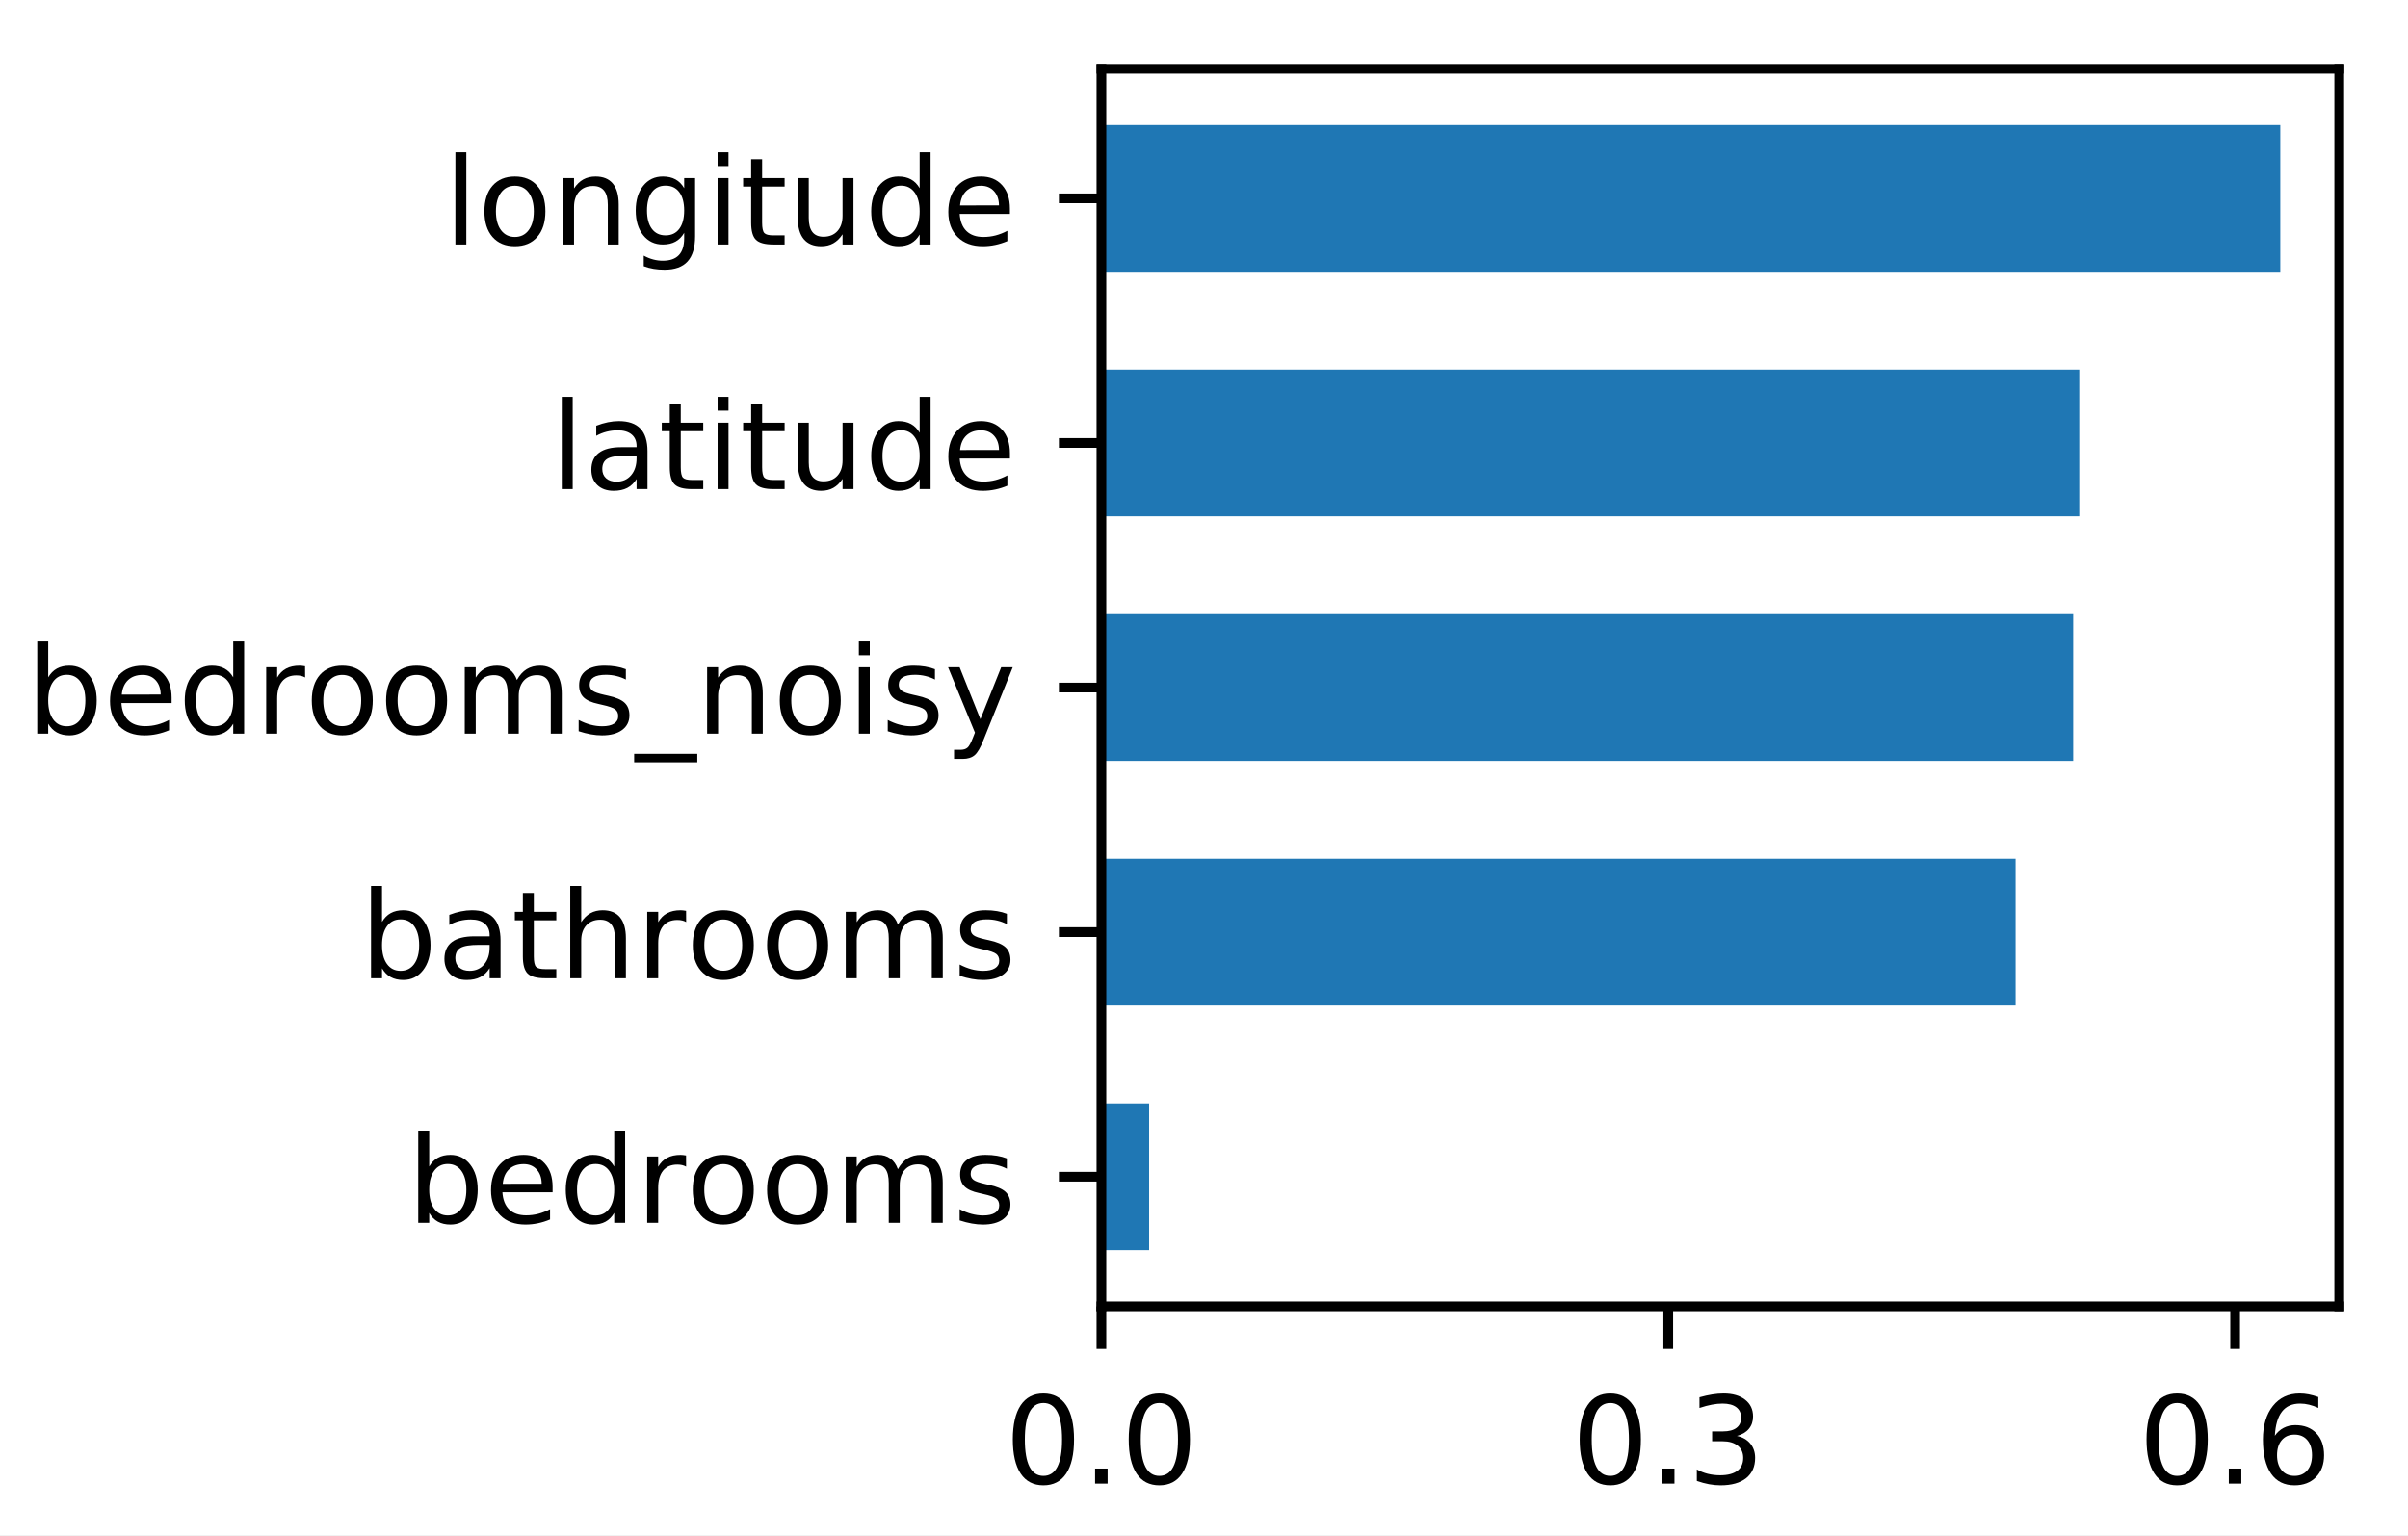
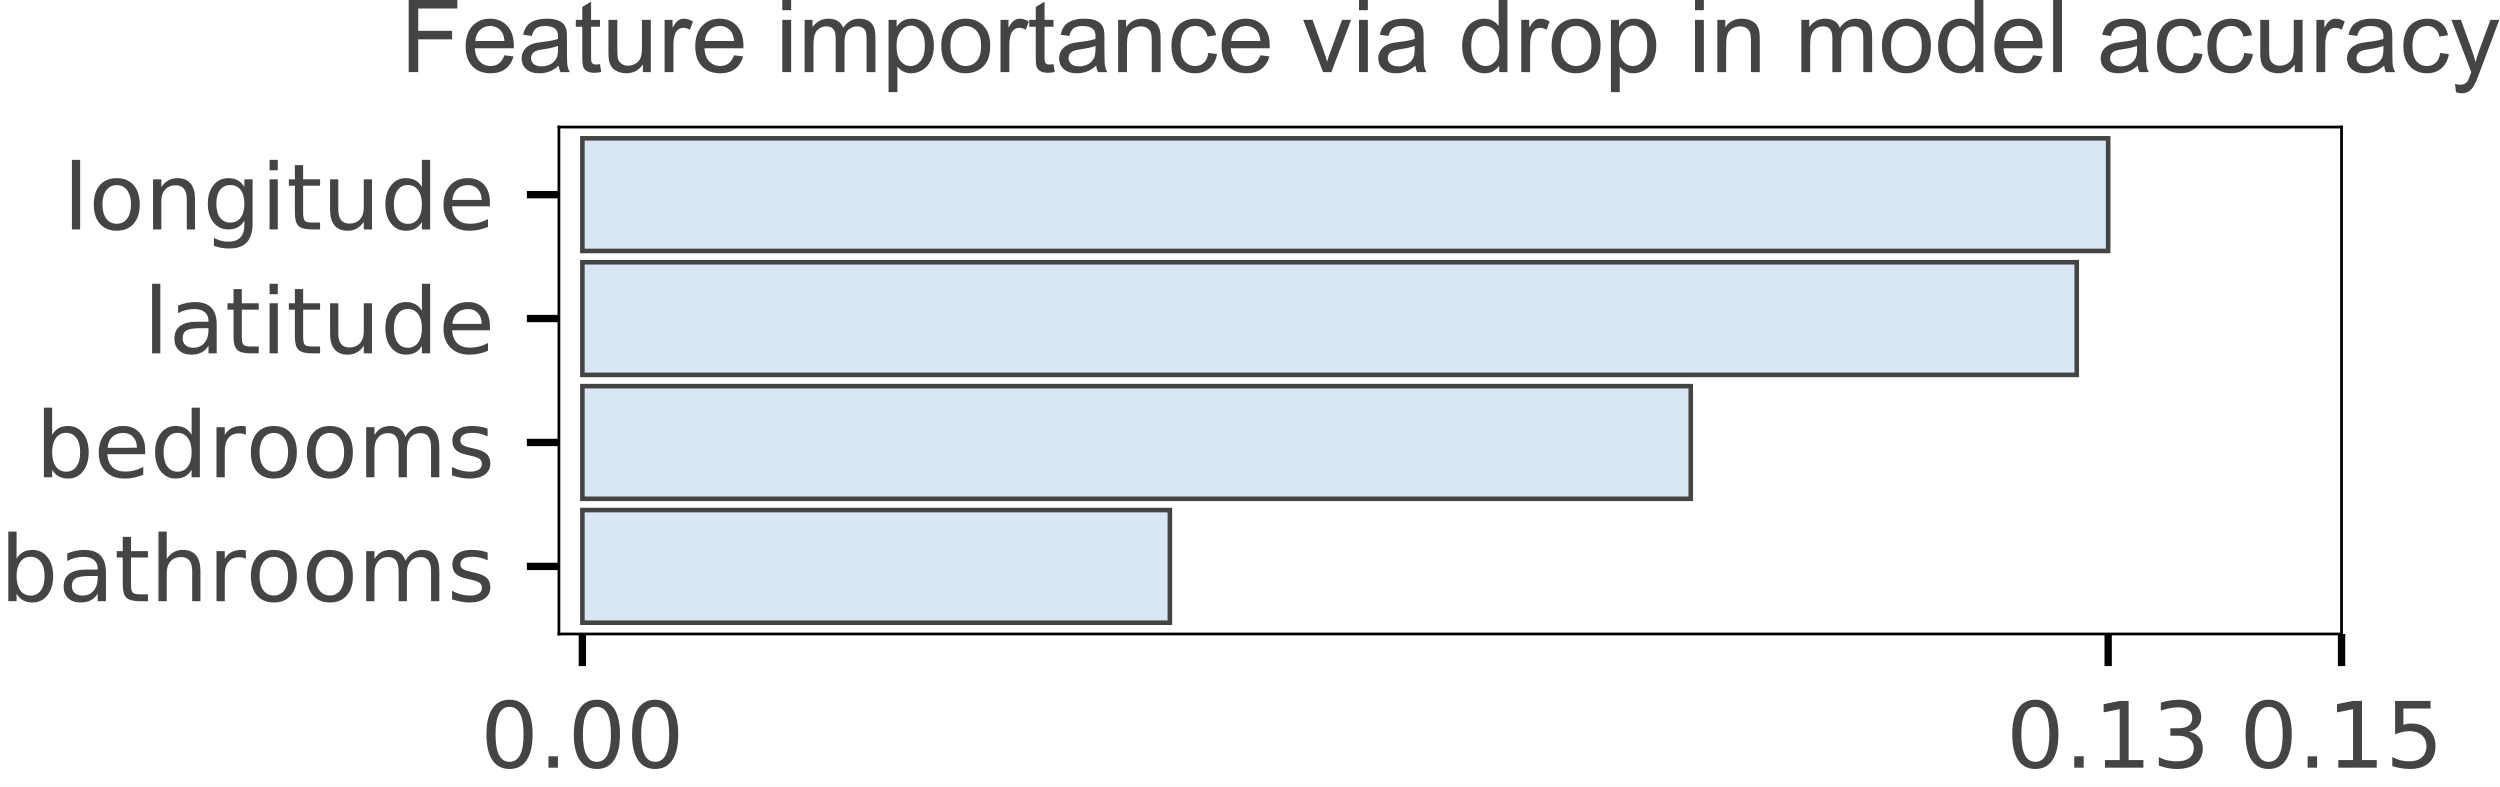
- <svg xmlns="http://www.w3.org/2000/svg" xmlns:xlink="http://www.w3.org/1999/xlink" height="126.398pt" version="1.1" viewBox="0 0 198.228 126.398" width="198.228pt">
+ <svg xmlns="http://www.w3.org/2000/svg" xmlns:xlink="http://www.w3.org/1999/xlink" height="85.905pt" version="1.1" viewBox="0 0 272.984 85.905" width="272.984pt">
  <defs>
    <style type="text/css">
*{stroke-linecap:butt;stroke-linejoin:round;}
  </style>
  </defs>
  <g id="figure_1">
    <g id="patch_1">
-       <path d="M 0 126.398  L 198.228 126.398  L 198.228 0  L 0 0  z " style="fill:#ffffff;" />
+       <path d="M 0 85.905  L 272.984 85.905  L 272.984 0  L 0 0  z " style="fill:#ffffff;" />
    </g>
    <g id="axes_1">
      <g id="patch_2">
-         <path d="M 90.668 107.56  L 192.568 107.56  L 192.568 5.66  L 90.668 5.66  z " style="fill:#ffffff;" />
+         <path d="M 61.03 69.227  L 255.68 69.227  L 255.68 13.874  L 61.03 13.874  z " style="fill:#ffffff;" />
      </g>
      <g id="patch_3">
-         <path clip-path="url(#pb5be81bb8d)" d="M 90.668 102.928  L 94.595 102.928  L 94.595 90.845  L 90.668 90.845  z " style="fill:#1f77b4;" />
+         <path clip-path="url(#p5479cd6c3d)" d="M 63.591 15.104  L 230.198 15.104  L 230.198 27.404  L 63.591 27.404  z " style="fill:#d9e6f5;stroke:#444443;stroke-linejoin:miter;stroke-width:0.5;" />
      </g>
      <g id="patch_4">
-         <path clip-path="url(#pb5be81bb8d)" d="M 90.668 82.79  L 165.922 82.79  L 165.922 70.707  L 90.668 70.707  z " style="fill:#1f77b4;" />
+         <path clip-path="url(#p5479cd6c3d)" d="M 63.591 28.634  L 226.768 28.634  L 226.768 40.935  L 63.591 40.935  z " style="fill:#d9e6f5;stroke:#444443;stroke-linejoin:miter;stroke-width:0.5;" />
      </g>
      <g id="patch_5">
-         <path clip-path="url(#pb5be81bb8d)" d="M 90.668 62.652  L 170.665 62.652  L 170.665 50.568  L 90.668 50.568  z " style="fill:#1f77b4;" />
+         <path clip-path="url(#p5479cd6c3d)" d="M 63.591 42.165  L 184.621 42.165  L 184.621 54.466  L 63.591 54.466  z " style="fill:#d9e6f5;stroke:#444443;stroke-linejoin:miter;stroke-width:0.5;" />
      </g>
      <g id="patch_6">
-         <path clip-path="url(#pb5be81bb8d)" d="M 90.668 42.513  L 171.165 42.513  L 171.165 30.43  L 90.668 30.43  z " style="fill:#1f77b4;" />
-       </g>
-       <g id="patch_7">
-         <path clip-path="url(#pb5be81bb8d)" d="M 90.668 22.375  L 187.715 22.375  L 187.715 10.292  L 90.668 10.292  z " style="fill:#1f77b4;" />
+         <path clip-path="url(#p5479cd6c3d)" d="M 63.591 55.696  L 127.743 55.696  L 127.743 67.997  L 63.591 67.997  z " style="fill:#d9e6f5;stroke:#444443;stroke-linejoin:miter;stroke-width:0.5;" />
      </g>
      <g id="matplotlib.axis_1">
        <g id="xtick_1">
          <g id="line2d_1">
            <defs>
-               <path d="M 0 0  L 0 3.5  " id="m304d46002e" style="stroke:#000000;stroke-width:0.8;" />
-             </defs>
-             <g>
-               <use style="stroke:#000000;stroke-width:0.8;" x="90.668" xlink:href="#m304d46002e" y="107.56" />
+               <path d="M 0 0  L 0 3.5  " id="mdf3907e3a6" style="stroke:#000000;stroke-width:0.8;" />
+             </defs>
+             <g>
+               <use style="stroke:#000000;stroke-width:0.8;" x="63.591" xlink:href="#mdf3907e3a6" y="69.227" />
            </g>
          </g>
          <g id="text_1">
            <defs>
              <path d="M 31.781 66.406  Q 24.172 66.406 20.328 58.906  Q 16.5 51.422 16.5 36.375  Q 16.5 21.391 20.328 13.891  Q 24.172 6.391 31.781 6.391  Q 39.453 6.391 43.281 13.891  Q 47.125 21.391 47.125 36.375  Q 47.125 51.422 43.281 58.906  Q 39.453 66.406 31.781 66.406  z M 31.781 74.219  Q 44.047 74.219 50.516 64.516  Q 56.984 54.828 56.984 36.375  Q 56.984 17.969 50.516 8.266  Q 44.047 -1.422 31.781 -1.422  Q 19.531 -1.422 13.062 8.266  Q 6.594 17.969 6.594 36.375  Q 6.594 54.828 13.062 64.516  Q 19.531 74.219 31.781 74.219  z " id="DejaVuSans-30" />
              <path d="M 10.688 12.406  L 21 12.406  L 21 0  L 10.688 0  z " id="DejaVuSans-2e" />
            </defs>
-             <g transform="translate(82.71625 122.1584)scale(0.1 -0.1)">
+             <g style="fill:#444443;" transform="translate(52.45806 83.82516)scale(0.1 -0.1)">
              <use xlink:href="#DejaVuSans-30" />
              <use x="63.623" xlink:href="#DejaVuSans-2e" />
              <use x="95.41" xlink:href="#DejaVuSans-30" />
+               <use x="159.033" xlink:href="#DejaVuSans-30" />
            </g>
          </g>
        </g>
        <g id="xtick_2">
          <g id="line2d_2">
            <g>
-               <use style="stroke:#000000;stroke-width:0.8;" x="137.332" xlink:href="#m304d46002e" y="107.56" />
+               <use style="stroke:#000000;stroke-width:0.8;" x="230.198" xlink:href="#mdf3907e3a6" y="69.227" />
            </g>
          </g>
          <g id="text_2">
            <defs>
+               <path d="M 12.406 8.297  L 28.516 8.297  L 28.516 63.922  L 10.984 60.406  L 10.984 69.391  L 28.422 72.906  L 38.281 72.906  L 38.281 8.297  L 54.391 8.297  L 54.391 0  L 12.406 0  z " id="DejaVuSans-31" />
              <path d="M 40.578 39.312  Q 47.656 37.797 51.625 33  Q 55.609 28.219 55.609 21.188  Q 55.609 10.406 48.188 4.484  Q 40.766 -1.422 27.094 -1.422  Q 22.516 -1.422 17.656 -0.516  Q 12.797 0.391 7.625 2.203  L 7.625 11.719  Q 11.719 9.328 16.594 8.109  Q 21.484 6.891 26.812 6.891  Q 36.078 6.891 40.938 10.547  Q 45.797 14.203 45.797 21.188  Q 45.797 27.641 41.281 31.266  Q 36.766 34.906 28.719 34.906  L 20.219 34.906  L 20.219 43.016  L 29.109 43.016  Q 36.375 43.016 40.234 45.922  Q 44.094 48.828 44.094 54.297  Q 44.094 59.906 40.109 62.906  Q 36.141 65.922 28.719 65.922  Q 24.656 65.922 20.016 65.031  Q 15.375 64.156 9.812 62.312  L 9.812 71.094  Q 15.438 72.656 20.344 73.438  Q 25.25 74.219 29.594 74.219  Q 40.828 74.219 47.359 69.109  Q 53.906 64.016 53.906 55.328  Q 53.906 49.266 50.438 45.094  Q 46.969 40.922 40.578 39.312  z " id="DejaVuSans-33" />
            </defs>
-             <g transform="translate(129.3809 122.1584)scale(0.1 -0.1)">
+             <g style="fill:#444443;" transform="translate(219.0649 83.82516)scale(0.1 -0.1)">
              <use xlink:href="#DejaVuSans-30" />
              <use x="63.623" xlink:href="#DejaVuSans-2e" />
-               <use x="95.41" xlink:href="#DejaVuSans-33" />
+               <use x="95.41" xlink:href="#DejaVuSans-31" />
+               <use x="159.033" xlink:href="#DejaVuSans-33" />
            </g>
          </g>
        </g>
        <g id="xtick_3">
          <g id="line2d_3">
            <g>
-               <use style="stroke:#000000;stroke-width:0.8;" x="183.997" xlink:href="#m304d46002e" y="107.56" />
+               <use style="stroke:#000000;stroke-width:0.8;" x="255.68" xlink:href="#mdf3907e3a6" y="69.227" />
            </g>
          </g>
          <g id="text_3">
            <defs>
-               <path d="M 33.016 40.375  Q 26.375 40.375 22.484 35.828  Q 18.609 31.297 18.609 23.391  Q 18.609 15.531 22.484 10.953  Q 26.375 6.391 33.016 6.391  Q 39.656 6.391 43.531 10.953  Q 47.406 15.531 47.406 23.391  Q 47.406 31.297 43.531 35.828  Q 39.656 40.375 33.016 40.375  z M 52.594 71.297  L 52.594 62.312  Q 48.875 64.062 45.094 64.984  Q 41.312 65.922 37.594 65.922  Q 27.828 65.922 22.672 59.328  Q 17.531 52.734 16.797 39.406  Q 19.672 43.656 24.016 45.922  Q 28.375 48.188 33.594 48.188  Q 44.578 48.188 50.953 41.516  Q 57.328 34.859 57.328 23.391  Q 57.328 12.156 50.688 5.359  Q 44.047 -1.422 33.016 -1.422  Q 20.359 -1.422 13.672 8.266  Q 6.984 17.969 6.984 36.375  Q 6.984 53.656 15.188 63.938  Q 23.391 74.219 37.203 74.219  Q 40.922 74.219 44.703 73.484  Q 48.484 72.75 52.594 71.297  z " id="DejaVuSans-36" />
-             </defs>
-             <g transform="translate(176.0456 122.1584)scale(0.1 -0.1)">
+               <path d="M 10.797 72.906  L 49.516 72.906  L 49.516 64.594  L 19.828 64.594  L 19.828 46.734  Q 21.969 47.469 24.109 47.828  Q 26.266 48.188 28.422 48.188  Q 40.625 48.188 47.75 41.5  Q 54.891 34.812 54.891 23.391  Q 54.891 11.625 47.562 5.094  Q 40.234 -1.422 26.906 -1.422  Q 22.312 -1.422 17.547 -0.641  Q 12.797 0.141 7.719 1.703  L 7.719 11.625  Q 12.109 9.234 16.797 8.062  Q 21.484 6.891 26.703 6.891  Q 35.156 6.891 40.078 11.328  Q 45.016 15.766 45.016 23.391  Q 45.016 31 40.078 35.438  Q 35.156 39.891 26.703 39.891  Q 22.75 39.891 18.812 39.016  Q 14.891 38.141 10.797 36.281  z " id="DejaVuSans-35" />
+             </defs>
+             <g style="fill:#444443;" transform="translate(244.5469 83.82516)scale(0.1 -0.1)">
              <use xlink:href="#DejaVuSans-30" />
              <use x="63.623" xlink:href="#DejaVuSans-2e" />
-               <use x="95.41" xlink:href="#DejaVuSans-36" />
+               <use x="95.41" xlink:href="#DejaVuSans-31" />
+               <use x="159.033" xlink:href="#DejaVuSans-35" />
            </g>
          </g>
        </g>
      </g>
      <g id="matplotlib.axis_2">
        <g id="ytick_1">
          <g id="line2d_4">
            <defs>
-               <path d="M 0 0  L -3.5 0  " id="m932c381e0b" style="stroke:#000000;stroke-width:0.8;" />
-             </defs>
-             <g>
-               <use style="stroke:#000000;stroke-width:0.8;" x="90.668" xlink:href="#m932c381e0b" y="96.887" />
+               <path d="M 0 0  L -3.5 0  " id="m07227a594f" style="stroke:#000000;stroke-width:0.8;" />
+             </defs>
+             <g>
+               <use style="stroke:#000000;stroke-width:0.8;" x="61.03" xlink:href="#m07227a594f" y="21.254" />
            </g>
          </g>
          <g id="text_4">
            <defs>
+               <path d="M 9.422 75.984  L 18.406 75.984  L 18.406 0  L 9.422 0  z " id="DejaVuSans-6c" />
+               <path d="M 30.609 48.391  Q 23.391 48.391 19.188 42.75  Q 14.984 37.109 14.984 27.297  Q 14.984 17.484 19.156 11.844  Q 23.344 6.203 30.609 6.203  Q 37.797 6.203 41.984 11.859  Q 46.188 17.531 46.188 27.297  Q 46.188 37.016 41.984 42.703  Q 37.797 48.391 30.609 48.391  z M 30.609 56  Q 42.328 56 49.016 48.375  Q 55.719 40.766 55.719 27.297  Q 55.719 13.875 49.016 6.219  Q 42.328 -1.422 30.609 -1.422  Q 18.844 -1.422 12.172 6.219  Q 5.516 13.875 5.516 27.297  Q 5.516 40.766 12.172 48.375  Q 18.844 56 30.609 56  z " id="DejaVuSans-6f" />
+               <path d="M 54.891 33.016  L 54.891 0  L 45.906 0  L 45.906 32.719  Q 45.906 40.484 42.875 44.328  Q 39.844 48.188 33.797 48.188  Q 26.516 48.188 22.312 43.547  Q 18.109 38.922 18.109 30.906  L 18.109 0  L 9.078 0  L 9.078 54.688  L 18.109 54.688  L 18.109 46.188  Q 21.344 51.125 25.703 53.562  Q 30.078 56 35.797 56  Q 45.219 56 50.047 50.172  Q 54.891 44.344 54.891 33.016  z " id="DejaVuSans-6e" />
+               <path d="M 45.406 27.984  Q 45.406 37.75 41.375 43.109  Q 37.359 48.484 30.078 48.484  Q 22.859 48.484 18.828 43.109  Q 14.797 37.75 14.797 27.984  Q 14.797 18.266 18.828 12.891  Q 22.859 7.516 30.078 7.516  Q 37.359 7.516 41.375 12.891  Q 45.406 18.266 45.406 27.984  z M 54.391 6.781  Q 54.391 -7.172 48.188 -13.984  Q 42 -20.797 29.203 -20.797  Q 24.469 -20.797 20.266 -20.094  Q 16.062 -19.391 12.109 -17.922  L 12.109 -9.188  Q 16.062 -11.328 19.922 -12.344  Q 23.781 -13.375 27.781 -13.375  Q 36.625 -13.375 41.016 -8.766  Q 45.406 -4.156 45.406 5.172  L 45.406 9.625  Q 42.625 4.781 38.281 2.391  Q 33.938 0 27.875 0  Q 17.828 0 11.672 7.656  Q 5.516 15.328 5.516 27.984  Q 5.516 40.672 11.672 48.328  Q 17.828 56 27.875 56  Q 33.938 56 38.281 53.609  Q 42.625 51.219 45.406 46.391  L 45.406 54.688  L 54.391 54.688  z " id="DejaVuSans-67" />
+               <path d="M 9.422 54.688  L 18.406 54.688  L 18.406 0  L 9.422 0  z M 9.422 75.984  L 18.406 75.984  L 18.406 64.594  L 9.422 64.594  z " id="DejaVuSans-69" />
+               <path d="M 18.312 70.219  L 18.312 54.688  L 36.812 54.688  L 36.812 47.703  L 18.312 47.703  L 18.312 18.016  Q 18.312 11.328 20.141 9.422  Q 21.969 7.516 27.594 7.516  L 36.812 7.516  L 36.812 0  L 27.594 0  Q 17.188 0 13.234 3.875  Q 9.281 7.766 9.281 18.016  L 9.281 47.703  L 2.688 47.703  L 2.688 54.688  L 9.281 54.688  L 9.281 70.219  z " id="DejaVuSans-74" />
+               <path d="M 8.5 21.578  L 8.5 54.688  L 17.484 54.688  L 17.484 21.922  Q 17.484 14.156 20.5 10.266  Q 23.531 6.391 29.594 6.391  Q 36.859 6.391 41.078 11.031  Q 45.312 15.672 45.312 23.688  L 45.312 54.688  L 54.297 54.688  L 54.297 0  L 45.312 0  L 45.312 8.406  Q 42.047 3.422 37.719 1  Q 33.406 -1.422 27.688 -1.422  Q 18.266 -1.422 13.375 4.438  Q 8.5 10.297 8.5 21.578  z M 31.109 56  z " id="DejaVuSans-75" />
+               <path d="M 45.406 46.391  L 45.406 75.984  L 54.391 75.984  L 54.391 0  L 45.406 0  L 45.406 8.203  Q 42.578 3.328 38.25 0.953  Q 33.938 -1.422 27.875 -1.422  Q 17.969 -1.422 11.734 6.484  Q 5.516 14.406 5.516 27.297  Q 5.516 40.188 11.734 48.094  Q 17.969 56 27.875 56  Q 33.938 56 38.25 53.625  Q 42.578 51.266 45.406 46.391  z M 14.797 27.297  Q 14.797 17.391 18.875 11.75  Q 22.953 6.109 30.078 6.109  Q 37.203 6.109 41.297 11.75  Q 45.406 17.391 45.406 27.297  Q 45.406 37.203 41.297 42.844  Q 37.203 48.484 30.078 48.484  Q 22.953 48.484 18.875 42.844  Q 14.797 37.203 14.797 27.297  z " id="DejaVuSans-64" />
+               <path d="M 56.203 29.594  L 56.203 25.203  L 14.891 25.203  Q 15.484 15.922 20.484 11.062  Q 25.484 6.203 34.422 6.203  Q 39.594 6.203 44.453 7.469  Q 49.312 8.734 54.109 11.281  L 54.109 2.781  Q 49.266 0.734 44.188 -0.344  Q 39.109 -1.422 33.891 -1.422  Q 20.797 -1.422 13.156 6.188  Q 5.516 13.812 5.516 26.812  Q 5.516 40.234 12.766 48.109  Q 20.016 56 32.328 56  Q 43.359 56 49.781 48.891  Q 56.203 41.797 56.203 29.594  z M 47.219 32.234  Q 47.125 39.594 43.094 43.984  Q 39.062 48.391 32.422 48.391  Q 24.906 48.391 20.391 44.141  Q 15.875 39.891 15.188 32.172  z " id="DejaVuSans-65" />
+             </defs>
+             <g style="fill:#444443;" transform="translate(6.909375 25.05323)scale(0.1 -0.1)">
+               <use xlink:href="#DejaVuSans-6c" />
+               <use x="27.783" xlink:href="#DejaVuSans-6f" />
+               <use x="88.965" xlink:href="#DejaVuSans-6e" />
+               <use x="152.344" xlink:href="#DejaVuSans-67" />
+               <use x="215.82" xlink:href="#DejaVuSans-69" />
+               <use x="243.604" xlink:href="#DejaVuSans-74" />
+               <use x="282.812" xlink:href="#DejaVuSans-75" />
+               <use x="346.191" xlink:href="#DejaVuSans-64" />
+               <use x="409.668" xlink:href="#DejaVuSans-65" />
+             </g>
+           </g>
+         </g>
+         <g id="ytick_2">
+           <g id="line2d_5">
+             <g>
+               <use style="stroke:#000000;stroke-width:0.8;" x="61.03" xlink:href="#m07227a594f" y="34.785" />
+             </g>
+           </g>
+           <g id="text_5">
+             <defs>
+               <path d="M 34.281 27.484  Q 23.391 27.484 19.188 25  Q 14.984 22.516 14.984 16.5  Q 14.984 11.719 18.141 8.906  Q 21.297 6.109 26.703 6.109  Q 34.188 6.109 38.703 11.406  Q 43.219 16.703 43.219 25.484  L 43.219 27.484  z M 52.203 31.203  L 52.203 0  L 43.219 0  L 43.219 8.297  Q 40.141 3.328 35.547 0.953  Q 30.953 -1.422 24.312 -1.422  Q 15.922 -1.422 10.953 3.297  Q 6 8.016 6 15.922  Q 6 25.141 12.172 29.828  Q 18.359 34.516 30.609 34.516  L 43.219 34.516  L 43.219 35.406  Q 43.219 41.609 39.141 45  Q 35.062 48.391 27.688 48.391  Q 23 48.391 18.547 47.266  Q 14.109 46.141 10.016 43.891  L 10.016 52.203  Q 14.938 54.109 19.578 55.047  Q 24.219 56 28.609 56  Q 40.484 56 46.344 49.844  Q 52.203 43.703 52.203 31.203  z " id="DejaVuSans-61" />
+             </defs>
+             <g style="fill:#444443;" transform="translate(15.66563 38.58399)scale(0.1 -0.1)">
+               <use xlink:href="#DejaVuSans-6c" />
+               <use x="27.783" xlink:href="#DejaVuSans-61" />
+               <use x="89.062" xlink:href="#DejaVuSans-74" />
+               <use x="128.271" xlink:href="#DejaVuSans-69" />
+               <use x="156.055" xlink:href="#DejaVuSans-74" />
+               <use x="195.264" xlink:href="#DejaVuSans-75" />
+               <use x="258.643" xlink:href="#DejaVuSans-64" />
+               <use x="322.119" xlink:href="#DejaVuSans-65" />
+             </g>
+           </g>
+         </g>
+         <g id="ytick_3">
+           <g id="line2d_6">
+             <g>
+               <use style="stroke:#000000;stroke-width:0.8;" x="61.03" xlink:href="#m07227a594f" y="48.316" />
+             </g>
+           </g>
+           <g id="text_6">
+             <defs>
              <path d="M 48.688 27.297  Q 48.688 37.203 44.609 42.844  Q 40.531 48.484 33.406 48.484  Q 26.266 48.484 22.188 42.844  Q 18.109 37.203 18.109 27.297  Q 18.109 17.391 22.188 11.75  Q 26.266 6.109 33.406 6.109  Q 40.531 6.109 44.609 11.75  Q 48.688 17.391 48.688 27.297  z M 18.109 46.391  Q 20.953 51.266 25.266 53.625  Q 29.594 56 35.594 56  Q 45.562 56 51.781 48.094  Q 58.016 40.188 58.016 27.297  Q 58.016 14.406 51.781 6.484  Q 45.562 -1.422 35.594 -1.422  Q 29.594 -1.422 25.266 0.953  Q 20.953 3.328 18.109 8.203  L 18.109 0  L 9.078 0  L 9.078 75.984  L 18.109 75.984  z " id="DejaVuSans-62" />
-               <path d="M 56.203 29.594  L 56.203 25.203  L 14.891 25.203  Q 15.484 15.922 20.484 11.062  Q 25.484 6.203 34.422 6.203  Q 39.594 6.203 44.453 7.469  Q 49.312 8.734 54.109 11.281  L 54.109 2.781  Q 49.266 0.734 44.188 -0.344  Q 39.109 -1.422 33.891 -1.422  Q 20.797 -1.422 13.156 6.188  Q 5.516 13.812 5.516 26.812  Q 5.516 40.234 12.766 48.109  Q 20.016 56 32.328 56  Q 43.359 56 49.781 48.891  Q 56.203 41.797 56.203 29.594  z M 47.219 32.234  Q 47.125 39.594 43.094 43.984  Q 39.062 48.391 32.422 48.391  Q 24.906 48.391 20.391 44.141  Q 15.875 39.891 15.188 32.172  z " id="DejaVuSans-65" />
-               <path d="M 45.406 46.391  L 45.406 75.984  L 54.391 75.984  L 54.391 0  L 45.406 0  L 45.406 8.203  Q 42.578 3.328 38.25 0.953  Q 33.938 -1.422 27.875 -1.422  Q 17.969 -1.422 11.734 6.484  Q 5.516 14.406 5.516 27.297  Q 5.516 40.188 11.734 48.094  Q 17.969 56 27.875 56  Q 33.938 56 38.25 53.625  Q 42.578 51.266 45.406 46.391  z M 14.797 27.297  Q 14.797 17.391 18.875 11.75  Q 22.953 6.109 30.078 6.109  Q 37.203 6.109 41.297 11.75  Q 45.406 17.391 45.406 27.297  Q 45.406 37.203 41.297 42.844  Q 37.203 48.484 30.078 48.484  Q 22.953 48.484 18.875 42.844  Q 14.797 37.203 14.797 27.297  z " id="DejaVuSans-64" />
              <path d="M 41.109 46.297  Q 39.594 47.172 37.812 47.578  Q 36.031 48 33.891 48  Q 26.266 48 22.188 43.047  Q 18.109 38.094 18.109 28.812  L 18.109 0  L 9.078 0  L 9.078 54.688  L 18.109 54.688  L 18.109 46.188  Q 20.953 51.172 25.484 53.578  Q 30.031 56 36.531 56  Q 37.453 56 38.578 55.875  Q 39.703 55.766 41.062 55.516  z " id="DejaVuSans-72" />
-               <path d="M 30.609 48.391  Q 23.391 48.391 19.188 42.75  Q 14.984 37.109 14.984 27.297  Q 14.984 17.484 19.156 11.844  Q 23.344 6.203 30.609 6.203  Q 37.797 6.203 41.984 11.859  Q 46.188 17.531 46.188 27.297  Q 46.188 37.016 41.984 42.703  Q 37.797 48.391 30.609 48.391  z M 30.609 56  Q 42.328 56 49.016 48.375  Q 55.719 40.766 55.719 27.297  Q 55.719 13.875 49.016 6.219  Q 42.328 -1.422 30.609 -1.422  Q 18.844 -1.422 12.172 6.219  Q 5.516 13.875 5.516 27.297  Q 5.516 40.766 12.172 48.375  Q 18.844 56 30.609 56  z " id="DejaVuSans-6f" />
              <path d="M 52 44.188  Q 55.375 50.25 60.062 53.125  Q 64.75 56 71.094 56  Q 79.641 56 84.281 50.016  Q 88.922 44.047 88.922 33.016  L 88.922 0  L 79.891 0  L 79.891 32.719  Q 79.891 40.578 77.094 44.375  Q 74.312 48.188 68.609 48.188  Q 61.625 48.188 57.562 43.547  Q 53.516 38.922 53.516 30.906  L 53.516 0  L 44.484 0  L 44.484 32.719  Q 44.484 40.625 41.703 44.406  Q 38.922 48.188 33.109 48.188  Q 26.219 48.188 22.156 43.531  Q 18.109 38.875 18.109 30.906  L 18.109 0  L 9.078 0  L 9.078 54.688  L 18.109 54.688  L 18.109 46.188  Q 21.188 51.219 25.484 53.609  Q 29.781 56 35.688 56  Q 41.656 56 45.828 52.969  Q 50 49.953 52 44.188  z " id="DejaVuSans-6d" />
              <path d="M 44.281 53.078  L 44.281 44.578  Q 40.484 46.531 36.375 47.5  Q 32.281 48.484 27.875 48.484  Q 21.188 48.484 17.844 46.438  Q 14.5 44.391 14.5 40.281  Q 14.5 37.156 16.891 35.375  Q 19.281 33.594 26.516 31.984  L 29.594 31.297  Q 39.156 29.25 43.188 25.516  Q 47.219 21.781 47.219 15.094  Q 47.219 7.469 41.188 3.016  Q 35.156 -1.422 24.609 -1.422  Q 20.219 -1.422 15.453 -0.562  Q 10.688 0.297 5.422 2  L 5.422 11.281  Q 10.406 8.688 15.234 7.391  Q 20.062 6.109 24.812 6.109  Q 31.156 6.109 34.562 8.281  Q 37.984 10.453 37.984 14.406  Q 37.984 18.062 35.516 20.016  Q 33.062 21.969 24.703 23.781  L 21.578 24.516  Q 13.234 26.266 9.516 29.906  Q 5.812 33.547 5.812 39.891  Q 5.812 47.609 11.281 51.797  Q 16.75 56 26.812 56  Q 31.781 56 36.172 55.266  Q 40.578 54.547 44.281 53.078  z " id="DejaVuSans-73" />
            </defs>
-             <g transform="translate(33.5225 100.6859)scale(0.1 -0.1)">
+             <g style="fill:#444443;" transform="translate(3.884375 52.11476)scale(0.1 -0.1)">
              <use xlink:href="#DejaVuSans-62" />
              <use x="63.477" xlink:href="#DejaVuSans-65" />
              <use x="125" xlink:href="#DejaVuSans-64" />
              <use x="188.477" xlink:href="#DejaVuSans-72" />
              <use x="229.559" xlink:href="#DejaVuSans-6f" />
              <use x="290.74" xlink:href="#DejaVuSans-6f" />
              <use x="351.922" xlink:href="#DejaVuSans-6d" />
              <use x="449.334" xlink:href="#DejaVuSans-73" />
            </g>
          </g>
        </g>
-         <g id="ytick_2">
-           <g id="line2d_5">
-             <g>
-               <use style="stroke:#000000;stroke-width:0.8;" x="90.668" xlink:href="#m932c381e0b" y="76.748" />
-             </g>
-           </g>
-           <g id="text_5">
-             <defs>
-               <path d="M 34.281 27.484  Q 23.391 27.484 19.188 25  Q 14.984 22.516 14.984 16.5  Q 14.984 11.719 18.141 8.906  Q 21.297 6.109 26.703 6.109  Q 34.188 6.109 38.703 11.406  Q 43.219 16.703 43.219 25.484  L 43.219 27.484  z M 52.203 31.203  L 52.203 0  L 43.219 0  L 43.219 8.297  Q 40.141 3.328 35.547 0.953  Q 30.953 -1.422 24.312 -1.422  Q 15.922 -1.422 10.953 3.297  Q 6 8.016 6 15.922  Q 6 25.141 12.172 29.828  Q 18.359 34.516 30.609 34.516  L 43.219 34.516  L 43.219 35.406  Q 43.219 41.609 39.141 45  Q 35.062 48.391 27.688 48.391  Q 23 48.391 18.547 47.266  Q 14.109 46.141 10.016 43.891  L 10.016 52.203  Q 14.938 54.109 19.578 55.047  Q 24.219 56 28.609 56  Q 40.484 56 46.344 49.844  Q 52.203 43.703 52.203 31.203  z " id="DejaVuSans-61" />
-               <path d="M 18.312 70.219  L 18.312 54.688  L 36.812 54.688  L 36.812 47.703  L 18.312 47.703  L 18.312 18.016  Q 18.312 11.328 20.141 9.422  Q 21.969 7.516 27.594 7.516  L 36.812 7.516  L 36.812 0  L 27.594 0  Q 17.188 0 13.234 3.875  Q 9.281 7.766 9.281 18.016  L 9.281 47.703  L 2.688 47.703  L 2.688 54.688  L 9.281 54.688  L 9.281 70.219  z " id="DejaVuSans-74" />
+         <g id="ytick_4">
+           <g id="line2d_7">
+             <g>
+               <use style="stroke:#000000;stroke-width:0.8;" x="61.03" xlink:href="#m07227a594f" y="61.846" />
+             </g>
+           </g>
+           <g id="text_7">
+             <defs>
              <path d="M 54.891 33.016  L 54.891 0  L 45.906 0  L 45.906 32.719  Q 45.906 40.484 42.875 44.328  Q 39.844 48.188 33.797 48.188  Q 26.516 48.188 22.312 43.547  Q 18.109 38.922 18.109 30.906  L 18.109 0  L 9.078 0  L 9.078 75.984  L 18.109 75.984  L 18.109 46.188  Q 21.344 51.125 25.703 53.562  Q 30.078 56 35.797 56  Q 45.219 56 50.047 50.172  Q 54.891 44.344 54.891 33.016  z " id="DejaVuSans-68" />
            </defs>
-             <g transform="translate(29.63812 80.54756)scale(0.1 -0.1)">
+             <g style="fill:#444443;" transform="translate(0 65.64552)scale(0.1 -0.1)">
              <use xlink:href="#DejaVuSans-62" />
              <use x="63.477" xlink:href="#DejaVuSans-61" />
              <use x="124.756" xlink:href="#DejaVuSans-74" />
              <use x="163.965" xlink:href="#DejaVuSans-68" />
              <use x="227.344" xlink:href="#DejaVuSans-72" />
              <use x="268.426" xlink:href="#DejaVuSans-6f" />
              <use x="329.607" xlink:href="#DejaVuSans-6f" />
              <use x="390.789" xlink:href="#DejaVuSans-6d" />
              <use x="488.201" xlink:href="#DejaVuSans-73" />
            </g>
          </g>
        </g>
-         <g id="ytick_3">
-           <g id="line2d_6">
-             <g>
-               <use style="stroke:#000000;stroke-width:0.8;" x="90.668" xlink:href="#m932c381e0b" y="56.61" />
-             </g>
-           </g>
-           <g id="text_6">
-             <defs>
-               <path d="M 50.984 -16.609  L 50.984 -23.578  L -0.984 -23.578  L -0.984 -16.609  z " id="DejaVuSans-5f" />
-               <path d="M 54.891 33.016  L 54.891 0  L 45.906 0  L 45.906 32.719  Q 45.906 40.484 42.875 44.328  Q 39.844 48.188 33.797 48.188  Q 26.516 48.188 22.312 43.547  Q 18.109 38.922 18.109 30.906  L 18.109 0  L 9.078 0  L 9.078 54.688  L 18.109 54.688  L 18.109 46.188  Q 21.344 51.125 25.703 53.562  Q 30.078 56 35.797 56  Q 45.219 56 50.047 50.172  Q 54.891 44.344 54.891 33.016  z " id="DejaVuSans-6e" />
-               <path d="M 9.422 54.688  L 18.406 54.688  L 18.406 0  L 9.422 0  z M 9.422 75.984  L 18.406 75.984  L 18.406 64.594  L 9.422 64.594  z " id="DejaVuSans-69" />
-               <path d="M 32.172 -5.078  Q 28.375 -14.844 24.75 -17.812  Q 21.141 -20.797 15.094 -20.797  L 7.906 -20.797  L 7.906 -13.281  L 13.188 -13.281  Q 16.891 -13.281 18.938 -11.516  Q 21 -9.766 23.484 -3.219  L 25.094 0.875  L 2.984 54.688  L 12.5 54.688  L 29.594 11.922  L 46.688 54.688  L 56.203 54.688  z " id="DejaVuSans-79" />
-             </defs>
-             <g transform="translate(2.16 60.40922)scale(0.1 -0.1)">
-               <use xlink:href="#DejaVuSans-62" />
-               <use x="63.477" xlink:href="#DejaVuSans-65" />
-               <use x="125" xlink:href="#DejaVuSans-64" />
-               <use x="188.477" xlink:href="#DejaVuSans-72" />
-               <use x="229.559" xlink:href="#DejaVuSans-6f" />
-               <use x="290.74" xlink:href="#DejaVuSans-6f" />
-               <use x="351.922" xlink:href="#DejaVuSans-6d" />
-               <use x="449.334" xlink:href="#DejaVuSans-73" />
-               <use x="501.434" xlink:href="#DejaVuSans-5f" />
-               <use x="551.434" xlink:href="#DejaVuSans-6e" />
-               <use x="614.812" xlink:href="#DejaVuSans-6f" />
-               <use x="675.994" xlink:href="#DejaVuSans-69" />
-               <use x="703.777" xlink:href="#DejaVuSans-73" />
-               <use x="755.877" xlink:href="#DejaVuSans-79" />
-             </g>
-           </g>
-         </g>
-         <g id="ytick_4">
-           <g id="line2d_7">
-             <g>
-               <use style="stroke:#000000;stroke-width:0.8;" x="90.668" xlink:href="#m932c381e0b" y="36.472" />
-             </g>
-           </g>
-           <g id="text_7">
-             <defs>
-               <path d="M 9.422 75.984  L 18.406 75.984  L 18.406 0  L 9.422 0  z " id="DejaVuSans-6c" />
-               <path d="M 8.5 21.578  L 8.5 54.688  L 17.484 54.688  L 17.484 21.922  Q 17.484 14.156 20.5 10.266  Q 23.531 6.391 29.594 6.391  Q 36.859 6.391 41.078 11.031  Q 45.312 15.672 45.312 23.688  L 45.312 54.688  L 54.297 54.688  L 54.297 0  L 45.312 0  L 45.312 8.406  Q 42.047 3.422 37.719 1  Q 33.406 -1.422 27.688 -1.422  Q 18.266 -1.422 13.375 4.438  Q 8.5 10.297 8.5 21.578  z M 31.109 56  z " id="DejaVuSans-75" />
-             </defs>
-             <g transform="translate(45.30375 40.27088)scale(0.1 -0.1)">
-               <use xlink:href="#DejaVuSans-6c" />
-               <use x="27.783" xlink:href="#DejaVuSans-61" />
-               <use x="89.062" xlink:href="#DejaVuSans-74" />
-               <use x="128.271" xlink:href="#DejaVuSans-69" />
-               <use x="156.055" xlink:href="#DejaVuSans-74" />
-               <use x="195.264" xlink:href="#DejaVuSans-75" />
-               <use x="258.643" xlink:href="#DejaVuSans-64" />
-               <use x="322.119" xlink:href="#DejaVuSans-65" />
-             </g>
-           </g>
-         </g>
-         <g id="ytick_5">
-           <g id="line2d_8">
-             <g>
-               <use style="stroke:#000000;stroke-width:0.8;" x="90.668" xlink:href="#m932c381e0b" y="16.333" />
-             </g>
-           </g>
-           <g id="text_8">
-             <defs>
-               <path d="M 45.406 27.984  Q 45.406 37.75 41.375 43.109  Q 37.359 48.484 30.078 48.484  Q 22.859 48.484 18.828 43.109  Q 14.797 37.75 14.797 27.984  Q 14.797 18.266 18.828 12.891  Q 22.859 7.516 30.078 7.516  Q 37.359 7.516 41.375 12.891  Q 45.406 18.266 45.406 27.984  z M 54.391 6.781  Q 54.391 -7.172 48.188 -13.984  Q 42 -20.797 29.203 -20.797  Q 24.469 -20.797 20.266 -20.094  Q 16.062 -19.391 12.109 -17.922  L 12.109 -9.188  Q 16.062 -11.328 19.922 -12.344  Q 23.781 -13.375 27.781 -13.375  Q 36.625 -13.375 41.016 -8.766  Q 45.406 -4.156 45.406 5.172  L 45.406 9.625  Q 42.625 4.781 38.281 2.391  Q 33.938 0 27.875 0  Q 17.828 0 11.672 7.656  Q 5.516 15.328 5.516 27.984  Q 5.516 40.672 11.672 48.328  Q 17.828 56 27.875 56  Q 33.938 56 38.281 53.609  Q 42.625 51.219 45.406 46.391  L 45.406 54.688  L 54.391 54.688  z " id="DejaVuSans-67" />
-             </defs>
-             <g transform="translate(36.5475 20.13254)scale(0.1 -0.1)">
-               <use xlink:href="#DejaVuSans-6c" />
-               <use x="27.783" xlink:href="#DejaVuSans-6f" />
-               <use x="88.965" xlink:href="#DejaVuSans-6e" />
-               <use x="152.344" xlink:href="#DejaVuSans-67" />
-               <use x="215.82" xlink:href="#DejaVuSans-69" />
-               <use x="243.604" xlink:href="#DejaVuSans-74" />
-               <use x="282.812" xlink:href="#DejaVuSans-75" />
-               <use x="346.191" xlink:href="#DejaVuSans-64" />
-               <use x="409.668" xlink:href="#DejaVuSans-65" />
-             </g>
-           </g>
-         </g>
+       </g>
+       <g id="patch_7">
+         <path d="M 61.03 69.227  L 61.03 13.874  " style="fill:none;stroke:#000000;stroke-linecap:square;stroke-linejoin:miter;stroke-width:0.3;" />
      </g>
      <g id="patch_8">
-         <path d="M 90.668 107.56  L 90.668 5.66  " style="fill:none;stroke:#000000;stroke-linecap:square;stroke-linejoin:miter;stroke-width:0.8;" />
+         <path d="M 255.68 69.227  L 255.68 13.874  " style="fill:none;stroke:#000000;stroke-linecap:square;stroke-linejoin:miter;stroke-width:0.3;" />
      </g>
      <g id="patch_9">
-         <path d="M 192.568 107.56  L 192.568 5.66  " style="fill:none;stroke:#000000;stroke-linecap:square;stroke-linejoin:miter;stroke-width:0.8;" />
+         <path d="M 61.03 69.227  L 255.68 69.227  " style="fill:none;stroke:#000000;stroke-linecap:square;stroke-linejoin:miter;stroke-width:0.3;" />
      </g>
      <g id="patch_10">
-         <path d="M 90.668 107.56  L 192.568 107.56  " style="fill:none;stroke:#000000;stroke-linecap:square;stroke-linejoin:miter;stroke-width:0.8;" />
-       </g>
-       <g id="patch_11">
-         <path d="M 90.668 5.66  L 192.568 5.66  " style="fill:none;stroke:#000000;stroke-linecap:square;stroke-linejoin:miter;stroke-width:0.8;" />
+         <path d="M 61.03 13.874  L 255.68 13.874  " style="fill:none;stroke:#000000;stroke-linecap:square;stroke-linejoin:miter;stroke-width:0.3;" />
+       </g>
+       <g id="text_8">
+         <defs>
+           <path d="M 8.203 0  L 8.203 71.578  L 56.5 71.578  L 56.5 63.141  L 17.672 63.141  L 17.672 40.969  L 51.266 40.969  L 51.266 32.516  L 17.672 32.516  L 17.672 0  z " id="ArialMT-46" />
+           <path d="M 42.094 16.703  L 51.172 15.578  Q 49.031 7.625 43.219 3.219  Q 37.406 -1.172 28.375 -1.172  Q 17 -1.172 10.328 5.828  Q 3.656 12.844 3.656 25.484  Q 3.656 38.578 10.391 45.797  Q 17.141 53.031 27.875 53.031  Q 38.281 53.031 44.875 45.953  Q 51.469 38.875 51.469 26.031  Q 51.469 25.25 51.422 23.688  L 12.75 23.688  Q 13.234 15.141 17.578 10.594  Q 21.922 6.062 28.422 6.062  Q 33.25 6.062 36.672 8.594  Q 40.094 11.141 42.094 16.703  z M 13.234 30.906  L 42.188 30.906  Q 41.609 37.453 38.875 40.719  Q 34.672 45.797 27.984 45.797  Q 21.922 45.797 17.797 41.75  Q 13.672 37.703 13.234 30.906  z " id="ArialMT-65" />
+           <path d="M 40.438 6.391  Q 35.547 2.25 31.031 0.531  Q 26.516 -1.172 21.344 -1.172  Q 12.797 -1.172 8.203 3  Q 3.609 7.172 3.609 13.672  Q 3.609 17.484 5.344 20.625  Q 7.078 23.781 9.891 25.688  Q 12.703 27.594 16.219 28.562  Q 18.797 29.25 24.031 29.891  Q 34.672 31.156 39.703 32.906  Q 39.75 34.719 39.75 35.203  Q 39.75 40.578 37.25 42.781  Q 33.891 45.75 27.25 45.75  Q 21.047 45.75 18.094 43.578  Q 15.141 41.406 13.719 35.891  L 5.125 37.062  Q 6.297 42.578 8.984 45.969  Q 11.672 49.359 16.75 51.188  Q 21.828 53.031 28.516 53.031  Q 35.156 53.031 39.297 51.469  Q 43.453 49.906 45.406 47.531  Q 47.359 45.172 48.141 41.547  Q 48.578 39.312 48.578 33.453  L 48.578 21.734  Q 48.578 9.469 49.141 6.219  Q 49.703 2.984 51.375 0  L 42.188 0  Q 40.828 2.734 40.438 6.391  z M 39.703 26.031  Q 34.906 24.078 25.344 22.703  Q 19.922 21.922 17.672 20.938  Q 15.438 19.969 14.203 18.094  Q 12.984 16.219 12.984 13.922  Q 12.984 10.406 15.641 8.062  Q 18.312 5.719 23.438 5.719  Q 28.516 5.719 32.469 7.938  Q 36.422 10.156 38.281 14.016  Q 39.703 17 39.703 22.797  z " id="ArialMT-61" />
+           <path d="M 25.781 7.859  L 27.047 0.094  Q 23.344 -0.688 20.406 -0.688  Q 15.625 -0.688 12.984 0.828  Q 10.359 2.344 9.281 4.812  Q 8.203 7.281 8.203 15.188  L 8.203 45.016  L 1.766 45.016  L 1.766 51.859  L 8.203 51.859  L 8.203 64.703  L 16.938 69.969  L 16.938 51.859  L 25.781 51.859  L 25.781 45.016  L 16.938 45.016  L 16.938 14.703  Q 16.938 10.938 17.406 9.859  Q 17.875 8.797 18.922 8.156  Q 19.969 7.516 21.922 7.516  Q 23.391 7.516 25.781 7.859  z " id="ArialMT-74" />
+           <path d="M 40.578 0  L 40.578 7.625  Q 34.516 -1.172 24.125 -1.172  Q 19.531 -1.172 15.547 0.578  Q 11.578 2.344 9.641 5  Q 7.719 7.672 6.938 11.531  Q 6.391 14.109 6.391 19.734  L 6.391 51.859  L 15.188 51.859  L 15.188 23.094  Q 15.188 16.219 15.719 13.812  Q 16.547 10.359 19.234 8.375  Q 21.922 6.391 25.875 6.391  Q 29.828 6.391 33.297 8.422  Q 36.766 10.453 38.203 13.938  Q 39.656 17.438 39.656 24.078  L 39.656 51.859  L 48.438 51.859  L 48.438 0  z " id="ArialMT-75" />
+           <path d="M 6.5 0  L 6.5 51.859  L 14.406 51.859  L 14.406 44  Q 17.438 49.516 20 51.266  Q 22.562 53.031 25.641 53.031  Q 30.078 53.031 34.672 50.203  L 31.641 42.047  Q 28.422 43.953 25.203 43.953  Q 22.312 43.953 20.016 42.219  Q 17.719 40.484 16.75 37.406  Q 15.281 32.719 15.281 27.156  L 15.281 0  z " id="ArialMT-72" />
+           <path id="ArialMT-20" />
+           <path d="M 6.641 61.469  L 6.641 71.578  L 15.438 71.578  L 15.438 61.469  z M 6.641 0  L 6.641 51.859  L 15.438 51.859  L 15.438 0  z " id="ArialMT-69" />
+           <path d="M 6.594 0  L 6.594 51.859  L 14.453 51.859  L 14.453 44.578  Q 16.891 48.391 20.938 50.703  Q 25 53.031 30.172 53.031  Q 35.938 53.031 39.625 50.641  Q 43.312 48.25 44.828 43.953  Q 50.984 53.031 60.844 53.031  Q 68.562 53.031 72.703 48.75  Q 76.859 44.484 76.859 35.594  L 76.859 0  L 68.109 0  L 68.109 32.672  Q 68.109 37.938 67.25 40.25  Q 66.406 42.578 64.156 43.984  Q 61.922 45.406 58.891 45.406  Q 53.422 45.406 49.797 41.766  Q 46.188 38.141 46.188 30.125  L 46.188 0  L 37.406 0  L 37.406 33.688  Q 37.406 39.547 35.25 42.469  Q 33.109 45.406 28.219 45.406  Q 24.516 45.406 21.359 43.453  Q 18.219 41.5 16.797 37.734  Q 15.375 33.984 15.375 26.906  L 15.375 0  z " id="ArialMT-6d" />
+           <path d="M 6.594 -19.875  L 6.594 51.859  L 14.594 51.859  L 14.594 45.125  Q 17.438 49.078 21 51.047  Q 24.562 53.031 29.641 53.031  Q 36.281 53.031 41.359 49.609  Q 46.438 46.188 49.016 39.953  Q 51.609 33.734 51.609 26.312  Q 51.609 18.359 48.75 11.984  Q 45.906 5.609 40.453 2.219  Q 35.016 -1.172 29 -1.172  Q 24.609 -1.172 21.109 0.688  Q 17.625 2.547 15.375 5.375  L 15.375 -19.875  z M 14.547 25.641  Q 14.547 15.625 18.594 10.844  Q 22.656 6.062 28.422 6.062  Q 34.281 6.062 38.453 11.016  Q 42.625 15.969 42.625 26.375  Q 42.625 36.281 38.547 41.203  Q 34.469 46.141 28.812 46.141  Q 23.188 46.141 18.859 40.891  Q 14.547 35.641 14.547 25.641  z " id="ArialMT-70" />
+           <path d="M 3.328 25.922  Q 3.328 40.328 11.328 47.266  Q 18.016 53.031 27.641 53.031  Q 38.328 53.031 45.109 46.016  Q 51.906 39.016 51.906 26.656  Q 51.906 16.656 48.906 10.906  Q 45.906 5.172 40.156 2  Q 34.422 -1.172 27.641 -1.172  Q 16.75 -1.172 10.031 5.812  Q 3.328 12.797 3.328 25.922  z M 12.359 25.922  Q 12.359 15.969 16.703 11.016  Q 21.047 6.062 27.641 6.062  Q 34.188 6.062 38.531 11.031  Q 42.875 16.016 42.875 26.219  Q 42.875 35.844 38.5 40.797  Q 34.125 45.75 27.641 45.75  Q 21.047 45.75 16.703 40.812  Q 12.359 35.891 12.359 25.922  z " id="ArialMT-6f" />
+           <path d="M 6.594 0  L 6.594 51.859  L 14.5 51.859  L 14.5 44.484  Q 20.219 53.031 31 53.031  Q 35.688 53.031 39.625 51.344  Q 43.562 49.656 45.516 46.922  Q 47.469 44.188 48.25 40.438  Q 48.734 37.984 48.734 31.891  L 48.734 0  L 39.938 0  L 39.938 31.547  Q 39.938 36.922 38.906 39.578  Q 37.891 42.234 35.281 43.812  Q 32.672 45.406 29.156 45.406  Q 23.531 45.406 19.453 41.844  Q 15.375 38.281 15.375 28.328  L 15.375 0  z " id="ArialMT-6e" />
+           <path d="M 40.438 19  L 49.078 17.875  Q 47.656 8.938 41.812 3.875  Q 35.984 -1.172 27.484 -1.172  Q 16.844 -1.172 10.375 5.781  Q 3.906 12.75 3.906 25.734  Q 3.906 34.125 6.688 40.422  Q 9.469 46.734 15.156 49.875  Q 20.844 53.031 27.547 53.031  Q 35.984 53.031 41.359 48.75  Q 46.734 44.484 48.25 36.625  L 39.703 35.297  Q 38.484 40.531 35.375 43.156  Q 32.281 45.797 27.875 45.797  Q 21.234 45.797 17.078 41.031  Q 12.938 36.281 12.938 25.984  Q 12.938 15.531 16.938 10.797  Q 20.953 6.062 27.391 6.062  Q 32.562 6.062 36.031 9.234  Q 39.5 12.406 40.438 19  z " id="ArialMT-63" />
+           <path d="M 21 0  L 1.266 51.859  L 10.547 51.859  L 21.688 20.797  Q 23.484 15.766 25 10.359  Q 26.172 14.453 28.266 20.219  L 39.797 51.859  L 48.828 51.859  L 29.203 0  z " id="ArialMT-76" />
+           <path d="M 40.234 0  L 40.234 6.547  Q 35.297 -1.172 25.734 -1.172  Q 19.531 -1.172 14.328 2.25  Q 9.125 5.672 6.266 11.797  Q 3.422 17.922 3.422 25.875  Q 3.422 33.641 6 39.969  Q 8.594 46.297 13.766 49.656  Q 18.953 53.031 25.344 53.031  Q 30.031 53.031 33.688 51.047  Q 37.359 49.078 39.656 45.906  L 39.656 71.578  L 48.391 71.578  L 48.391 0  z M 12.453 25.875  Q 12.453 15.922 16.641 10.984  Q 20.844 6.062 26.562 6.062  Q 32.328 6.062 36.344 10.766  Q 40.375 15.484 40.375 25.141  Q 40.375 35.797 36.266 40.766  Q 32.172 45.75 26.172 45.75  Q 20.312 45.75 16.375 40.969  Q 12.453 36.188 12.453 25.875  z " id="ArialMT-64" />
+           <path d="M 6.391 0  L 6.391 71.578  L 15.188 71.578  L 15.188 0  z " id="ArialMT-6c" />
+           <path d="M 6.203 -19.969  L 5.219 -11.719  Q 8.109 -12.5 10.25 -12.5  Q 13.188 -12.5 14.938 -11.516  Q 16.703 -10.547 17.828 -8.797  Q 18.656 -7.469 20.516 -2.25  Q 20.75 -1.516 21.297 -0.094  L 1.609 51.859  L 11.078 51.859  L 21.875 21.828  Q 23.969 16.109 25.641 9.812  Q 27.156 15.875 29.25 21.625  L 40.328 51.859  L 49.125 51.859  L 29.391 -0.875  Q 26.219 -9.422 24.469 -12.641  Q 22.125 -17 19.094 -19.016  Q 16.062 -21.047 11.859 -21.047  Q 9.328 -21.047 6.203 -19.969  z " id="ArialMT-79" />
+         </defs>
+         <g style="fill:#444443;" transform="translate(43.72523 7.873594)scale(0.11 -0.11)">
+           <use xlink:href="#ArialMT-46" />
+           <use x="61.084" xlink:href="#ArialMT-65" />
+           <use x="116.699" xlink:href="#ArialMT-61" />
+           <use x="172.314" xlink:href="#ArialMT-74" />
+           <use x="200.098" xlink:href="#ArialMT-75" />
+           <use x="255.713" xlink:href="#ArialMT-72" />
+           <use x="289.014" xlink:href="#ArialMT-65" />
+           <use x="344.629" xlink:href="#ArialMT-20" />
+           <use x="372.412" xlink:href="#ArialMT-69" />
+           <use x="394.629" xlink:href="#ArialMT-6d" />
+           <use x="477.93" xlink:href="#ArialMT-70" />
+           <use x="533.545" xlink:href="#ArialMT-6f" />
+           <use x="589.16" xlink:href="#ArialMT-72" />
+           <use x="622.461" xlink:href="#ArialMT-74" />
+           <use x="650.244" xlink:href="#ArialMT-61" />
+           <use x="705.859" xlink:href="#ArialMT-6e" />
+           <use x="761.475" xlink:href="#ArialMT-63" />
+           <use x="811.475" xlink:href="#ArialMT-65" />
+           <use x="867.09" xlink:href="#ArialMT-20" />
+           <use x="894.873" xlink:href="#ArialMT-76" />
+           <use x="944.873" xlink:href="#ArialMT-69" />
+           <use x="967.09" xlink:href="#ArialMT-61" />
+           <use x="1022.705" xlink:href="#ArialMT-20" />
+           <use x="1050.488" xlink:href="#ArialMT-64" />
+           <use x="1106.104" xlink:href="#ArialMT-72" />
+           <use x="1139.404" xlink:href="#ArialMT-6f" />
+           <use x="1195.02" xlink:href="#ArialMT-70" />
+           <use x="1250.635" xlink:href="#ArialMT-20" />
+           <use x="1278.418" xlink:href="#ArialMT-69" />
+           <use x="1300.635" xlink:href="#ArialMT-6e" />
+           <use x="1356.25" xlink:href="#ArialMT-20" />
+           <use x="1384.033" xlink:href="#ArialMT-6d" />
+           <use x="1467.334" xlink:href="#ArialMT-6f" />
+           <use x="1522.949" xlink:href="#ArialMT-64" />
+           <use x="1578.564" xlink:href="#ArialMT-65" />
+           <use x="1634.18" xlink:href="#ArialMT-6c" />
+           <use x="1656.396" xlink:href="#ArialMT-20" />
+           <use x="1684.18" xlink:href="#ArialMT-61" />
+           <use x="1739.795" xlink:href="#ArialMT-63" />
+           <use x="1789.795" xlink:href="#ArialMT-63" />
+           <use x="1839.795" xlink:href="#ArialMT-75" />
+           <use x="1895.41" xlink:href="#ArialMT-72" />
+           <use x="1928.711" xlink:href="#ArialMT-61" />
+           <use x="1984.326" xlink:href="#ArialMT-63" />
+           <use x="2034.326" xlink:href="#ArialMT-79" />
+         </g>
      </g>
    </g>
  </g>
  <defs>
-     <clipPath id="pb5be81bb8d">
-       <rect height="101.9" width="101.9" x="90.668" y="5.66" />
+     <clipPath id="p5479cd6c3d">
+       <rect height="55.353" width="194.65" x="61.03" y="13.874" />
    </clipPath>
  </defs>
</svg>
